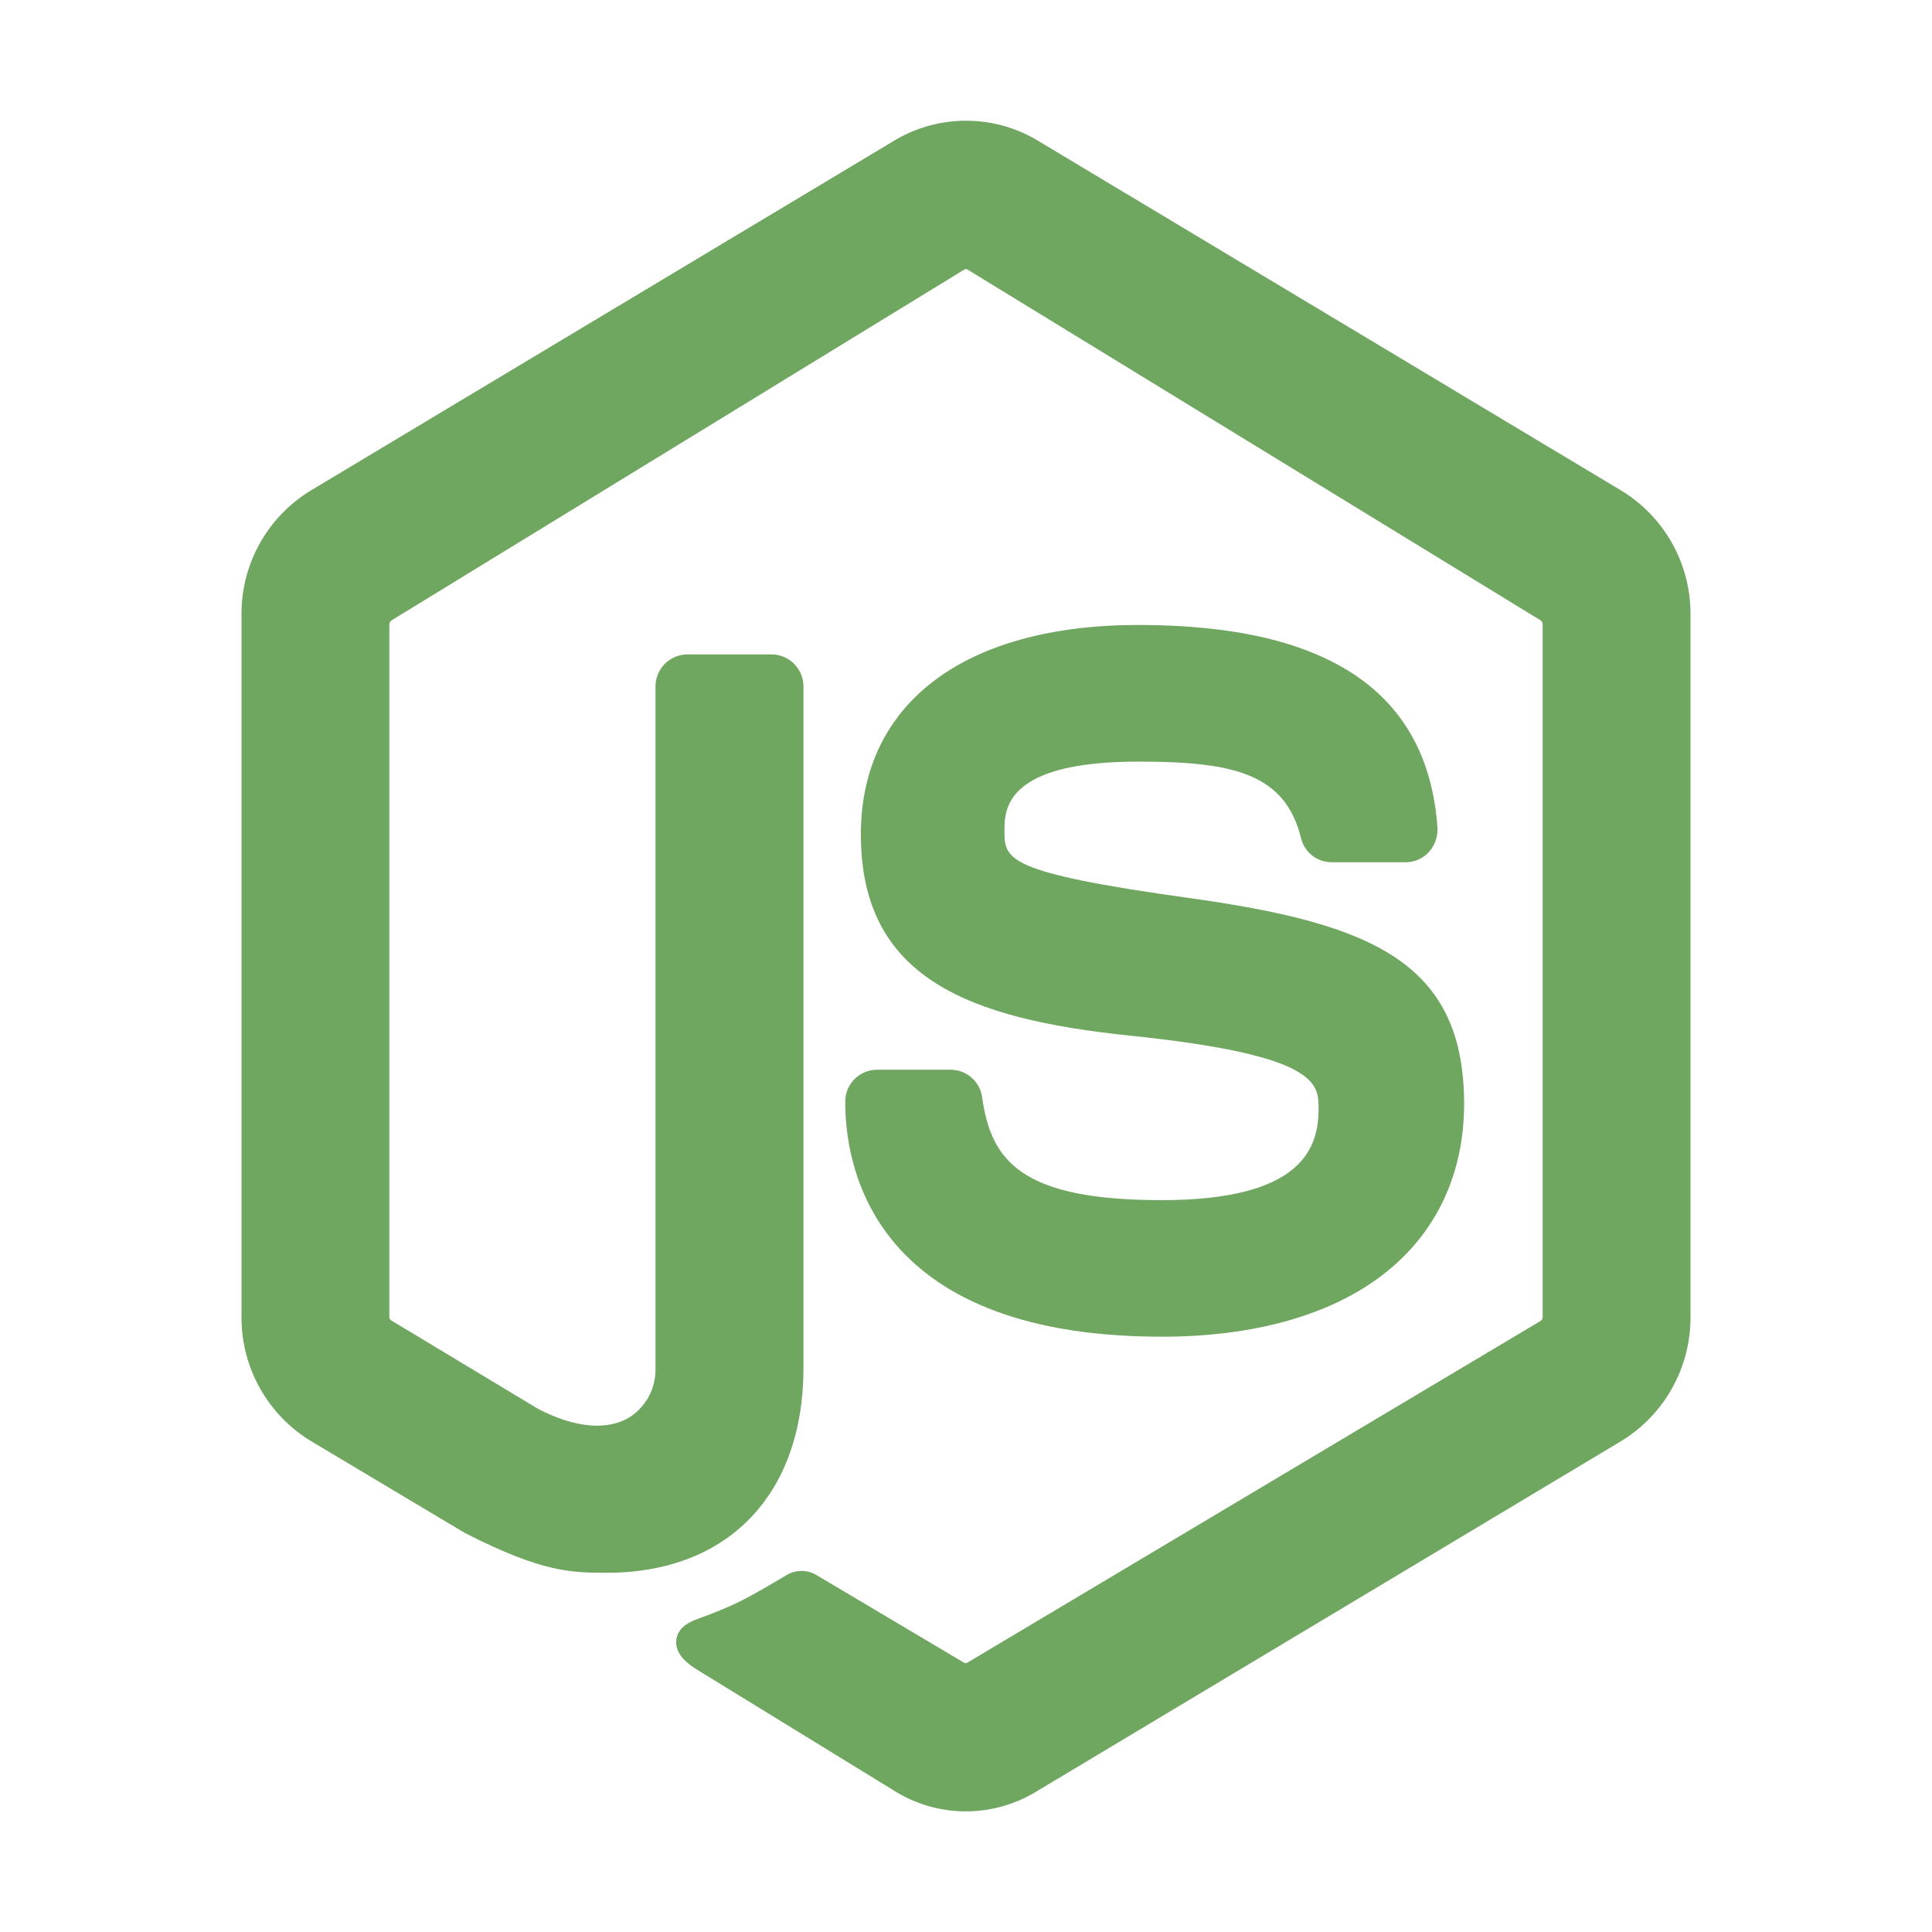
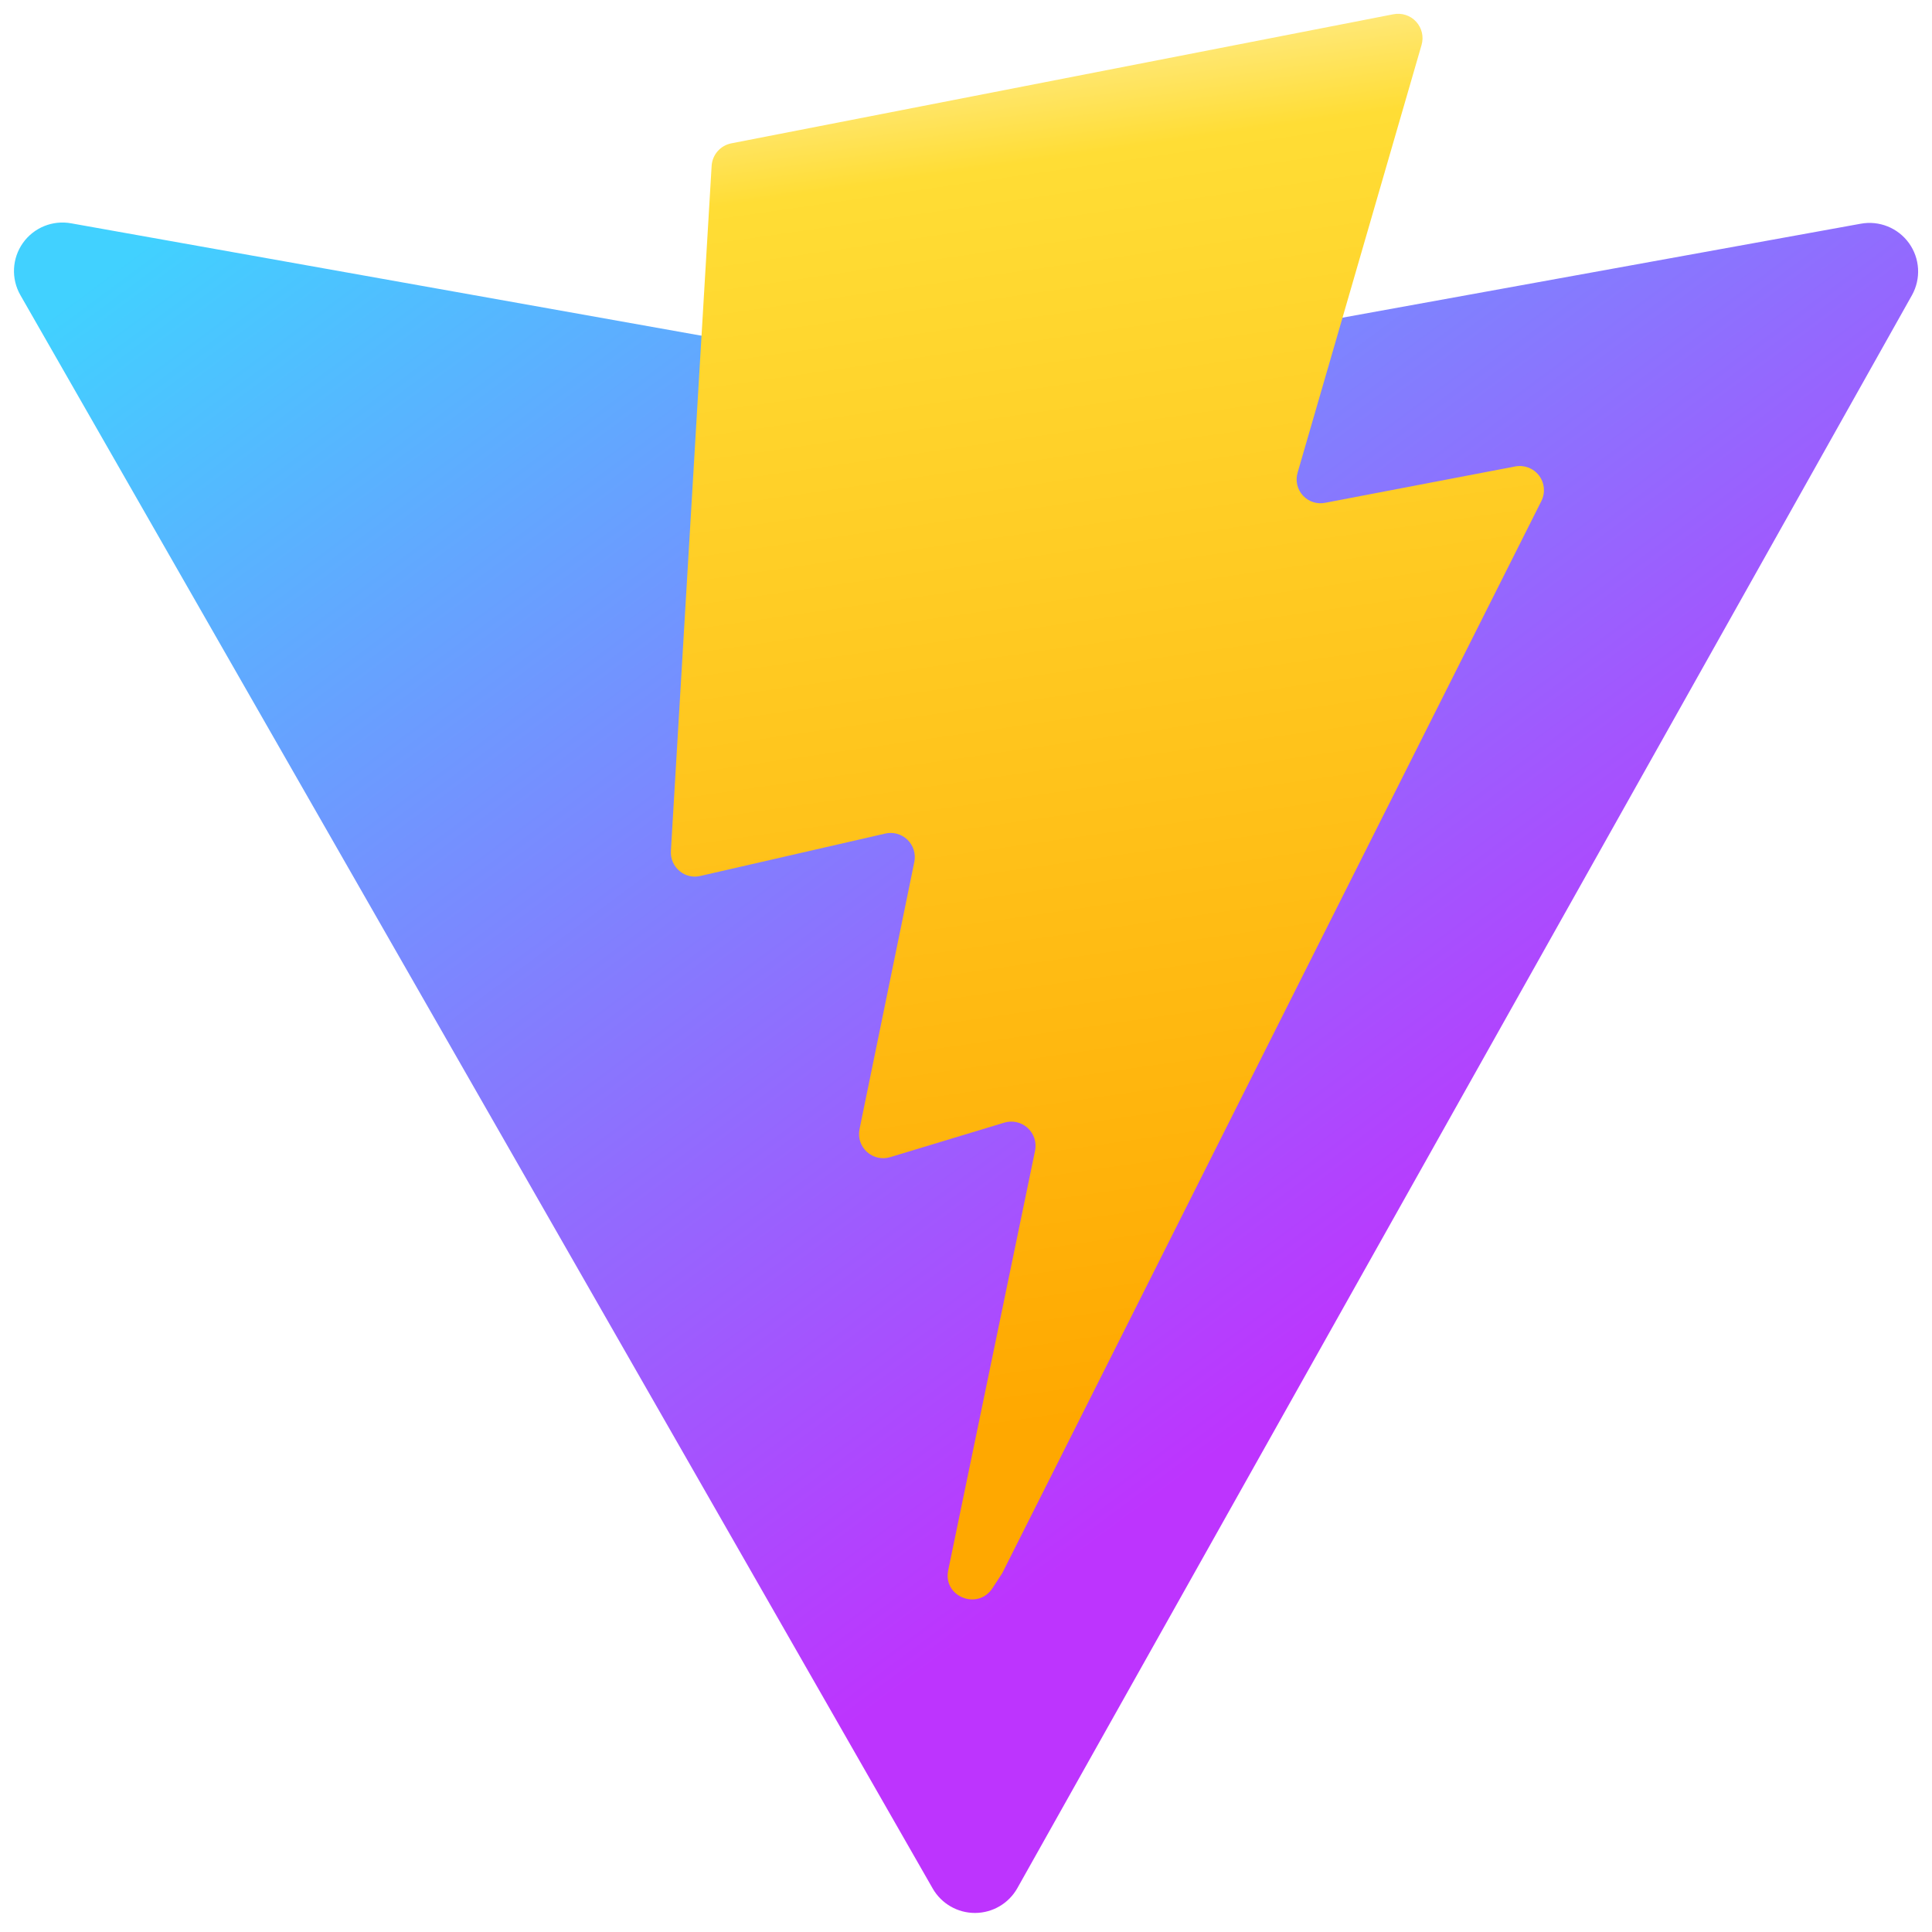
- <svg xmlns="http://www.w3.org/2000/svg" fill="#6FA660" viewBox="0 0 512 512" class="flex-shrink-0 w-5 h-5">
-   <path d="M429.76 130.07L274.33 36.85a37 37 0 00-36.65 0L82.24 130.06A38.2 38.2 0 0064 162.83V349a38.26 38.26 0 0018.24 32.8L123 406.14l.23.13c20.58 10.53 28.46 10.53 37.59 10.53 32.14 0 52.11-20.8 52.11-54.29V182a8.51 8.51 0 00-8.42-8.58h-22.38a8.51 8.51 0 00-8.42 8.58v180.51a15 15 0 01-6.85 13.07c-5.9 3.6-14.47 2.84-24.14-2.15l-39.06-23.51a1.1 1.1 0 01-.48-.92V165.46a1.32 1.32 0 01.59-1.06l151.84-93a.82.82 0 01.73 0l151.93 93a1.34 1.34 0 01.55 1.1V349a1.28 1.28 0 01-.45 1l-152.06 90.65a1.22 1.22 0 01-.8 0l-38.83-23.06a7.8 7.8 0 00-7.83-.41l-.34.2c-10.72 6.35-13.6 8-23.54 11.62-1.62.59-5.43 2-5.76 5.77s3.29 6.45 6.51 8.32l51.9 31.87a35.67 35.67 0 0018.3 5.07h.58a35.87 35.87 0 0017.83-5.07l155.43-93.13A38.37 38.37 0 00448 349V162.83a38.21 38.21 0 00-18.24-32.76z" />
-   <path d="M307.88 318.05c-37.29 0-45.24-10.42-47.6-27.24a8.43 8.43 0 00-8.22-7.32h-19.8a8.44 8.44 0 00-8.26 8.58c0 14.58 5.12 62.17 83.92 62.17 24.38 0 44.66-5.7 58.63-16.49S388 311.26 388 292.55c0-37.55-24.5-47.83-72.75-54.55-49.05-6.82-49.05-10.29-49.05-17.89 0-5.47 0-18.28 35.46-18.28 25.23 0 38.74 3.19 43.06 20a8.35 8.35 0 008.06 6.67h19.87a8.24 8.24 0 006.16-2.86 8.91 8.91 0 002.12-6.44c-2.57-35.55-28.56-53.58-79.24-53.58-46.06 0-73.55 20.75-73.55 55.5 0 38.1 28.49 48.87 71.29 53.33 50 5.17 50 12.71 50 19.37.03 10.38-4.28 24.23-41.55 24.23z" />
+ <svg xmlns="http://www.w3.org/2000/svg" width="20" height="20">
+   <defs>
+     <linearGradient id="a" gradientUnits="userSpaceOnUse" x1="-0.008" y1="0.077" x2="0.576" y2="0.784" gradientTransform="matrix(19.58203 0 0 17.23828 .21 2.313)">
+       <stop offset="0" style="stop-color:#41d1ff;stop-opacity:1" />
+       <stop offset="1" style="stop-color:#bd34fe;stop-opacity:1" />
+     </linearGradient>
+     <linearGradient id="b" gradientUnits="userSpaceOnUse" x1="0.434" y1="0.022" x2="0.503" y2="0.89" gradientTransform="matrix(9.01172 0 0 16.29297 6.945 .148)">
+       <stop offset="0" style="stop-color:#ffea83;stop-opacity:1" />
+       <stop offset="0.083" style="stop-color:#ffdd35;stop-opacity:1" />
+       <stop offset="1" style="stop-color:#ffa800;stop-opacity:1" />
+     </linearGradient>
+   </defs>
+   <path style="stroke:none;fill-rule:nonzero;fill:url(#a)" d="m19.793 3.055-9.262 16.492a.504.504 0 0 1-.875.004L.211 3.055a.502.502 0 0 1 .527-.743l9.27 1.653a.555.555 0 0 0 .18-.004l9.074-1.645a.503.503 0 0 1 .531.739Zm0 0" />
+   <path style="stroke:none;fill-rule:nonzero;fill:url(#b)" d="M14.422.148 7.57 1.484a.253.253 0 0 0-.203.23L6.945 8.81a.25.25 0 0 0 .09.207c.059.05.14.07.219.05L9.16 8.63a.25.25 0 0 1 .305.293l-.567 2.765a.25.25 0 0 0 .32.29l1.177-.356a.251.251 0 0 1 .32.29l-.899 4.343c-.058.273.305.418.457.187l.102-.156 5.582-11.101a.25.25 0 0 0-.273-.356l-1.961.375a.247.247 0 0 1-.29-.312L14.716.465a.252.252 0 0 0-.293-.317Zm0 0" />
</svg>
